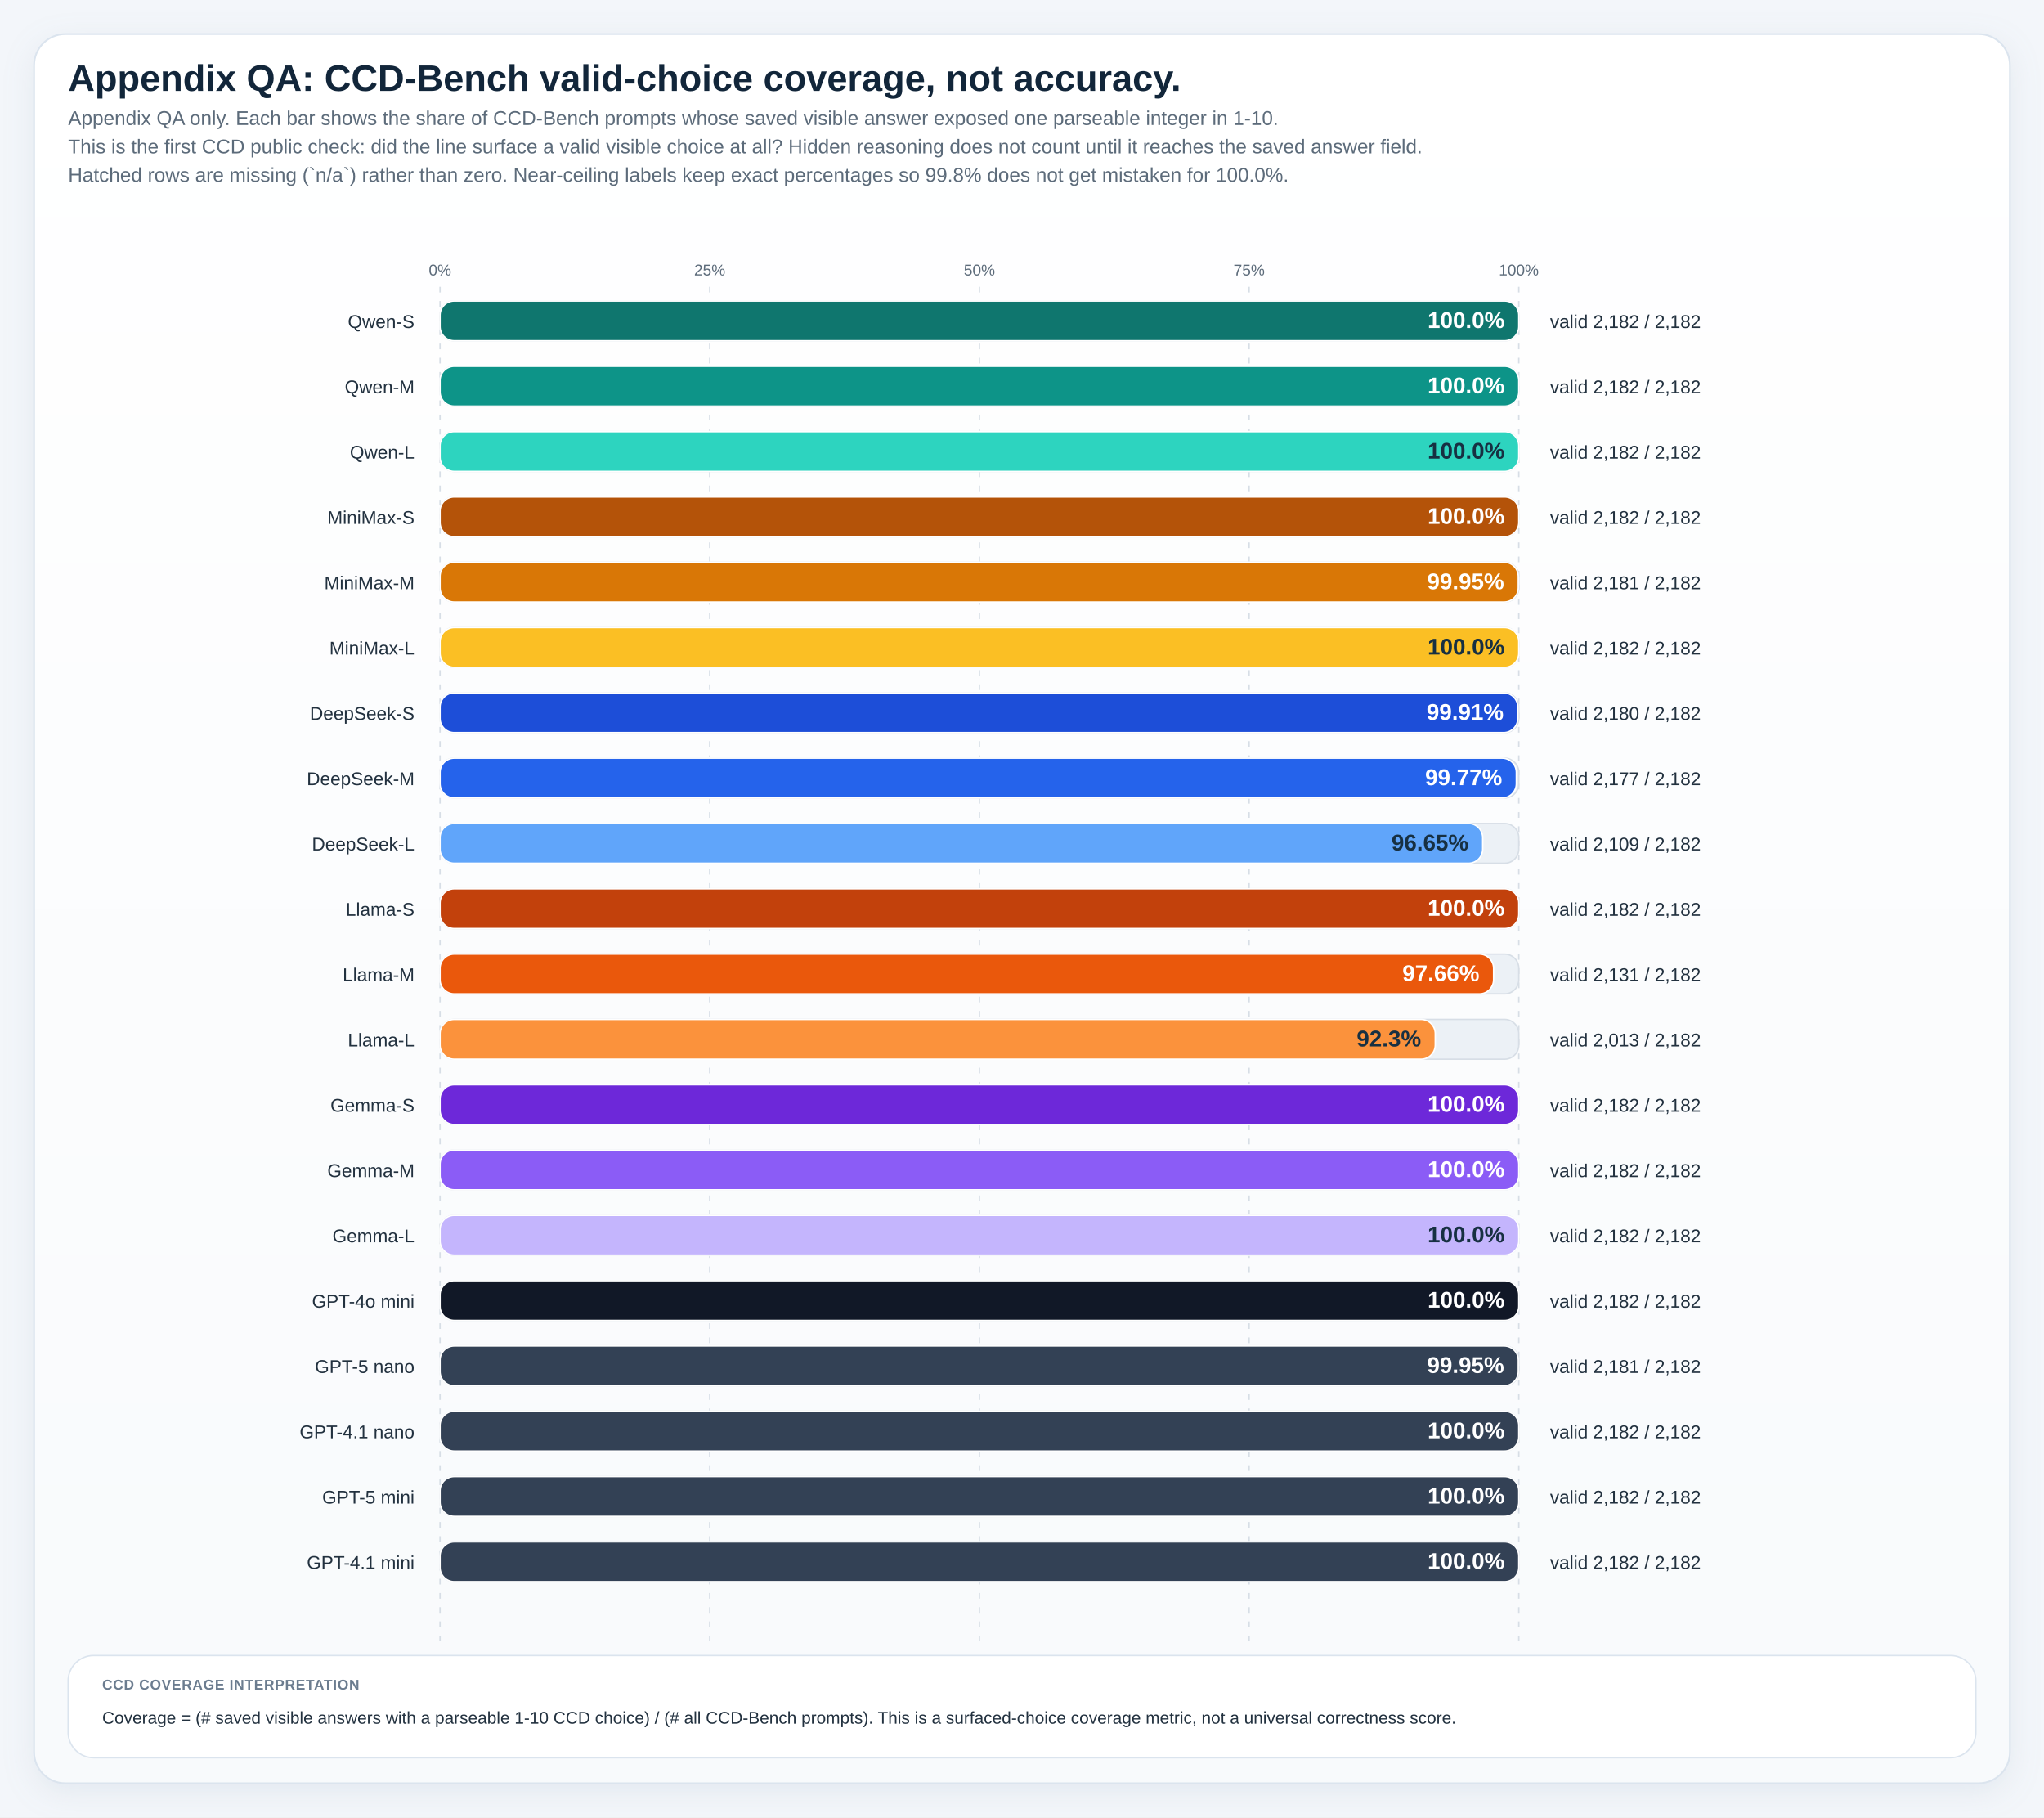
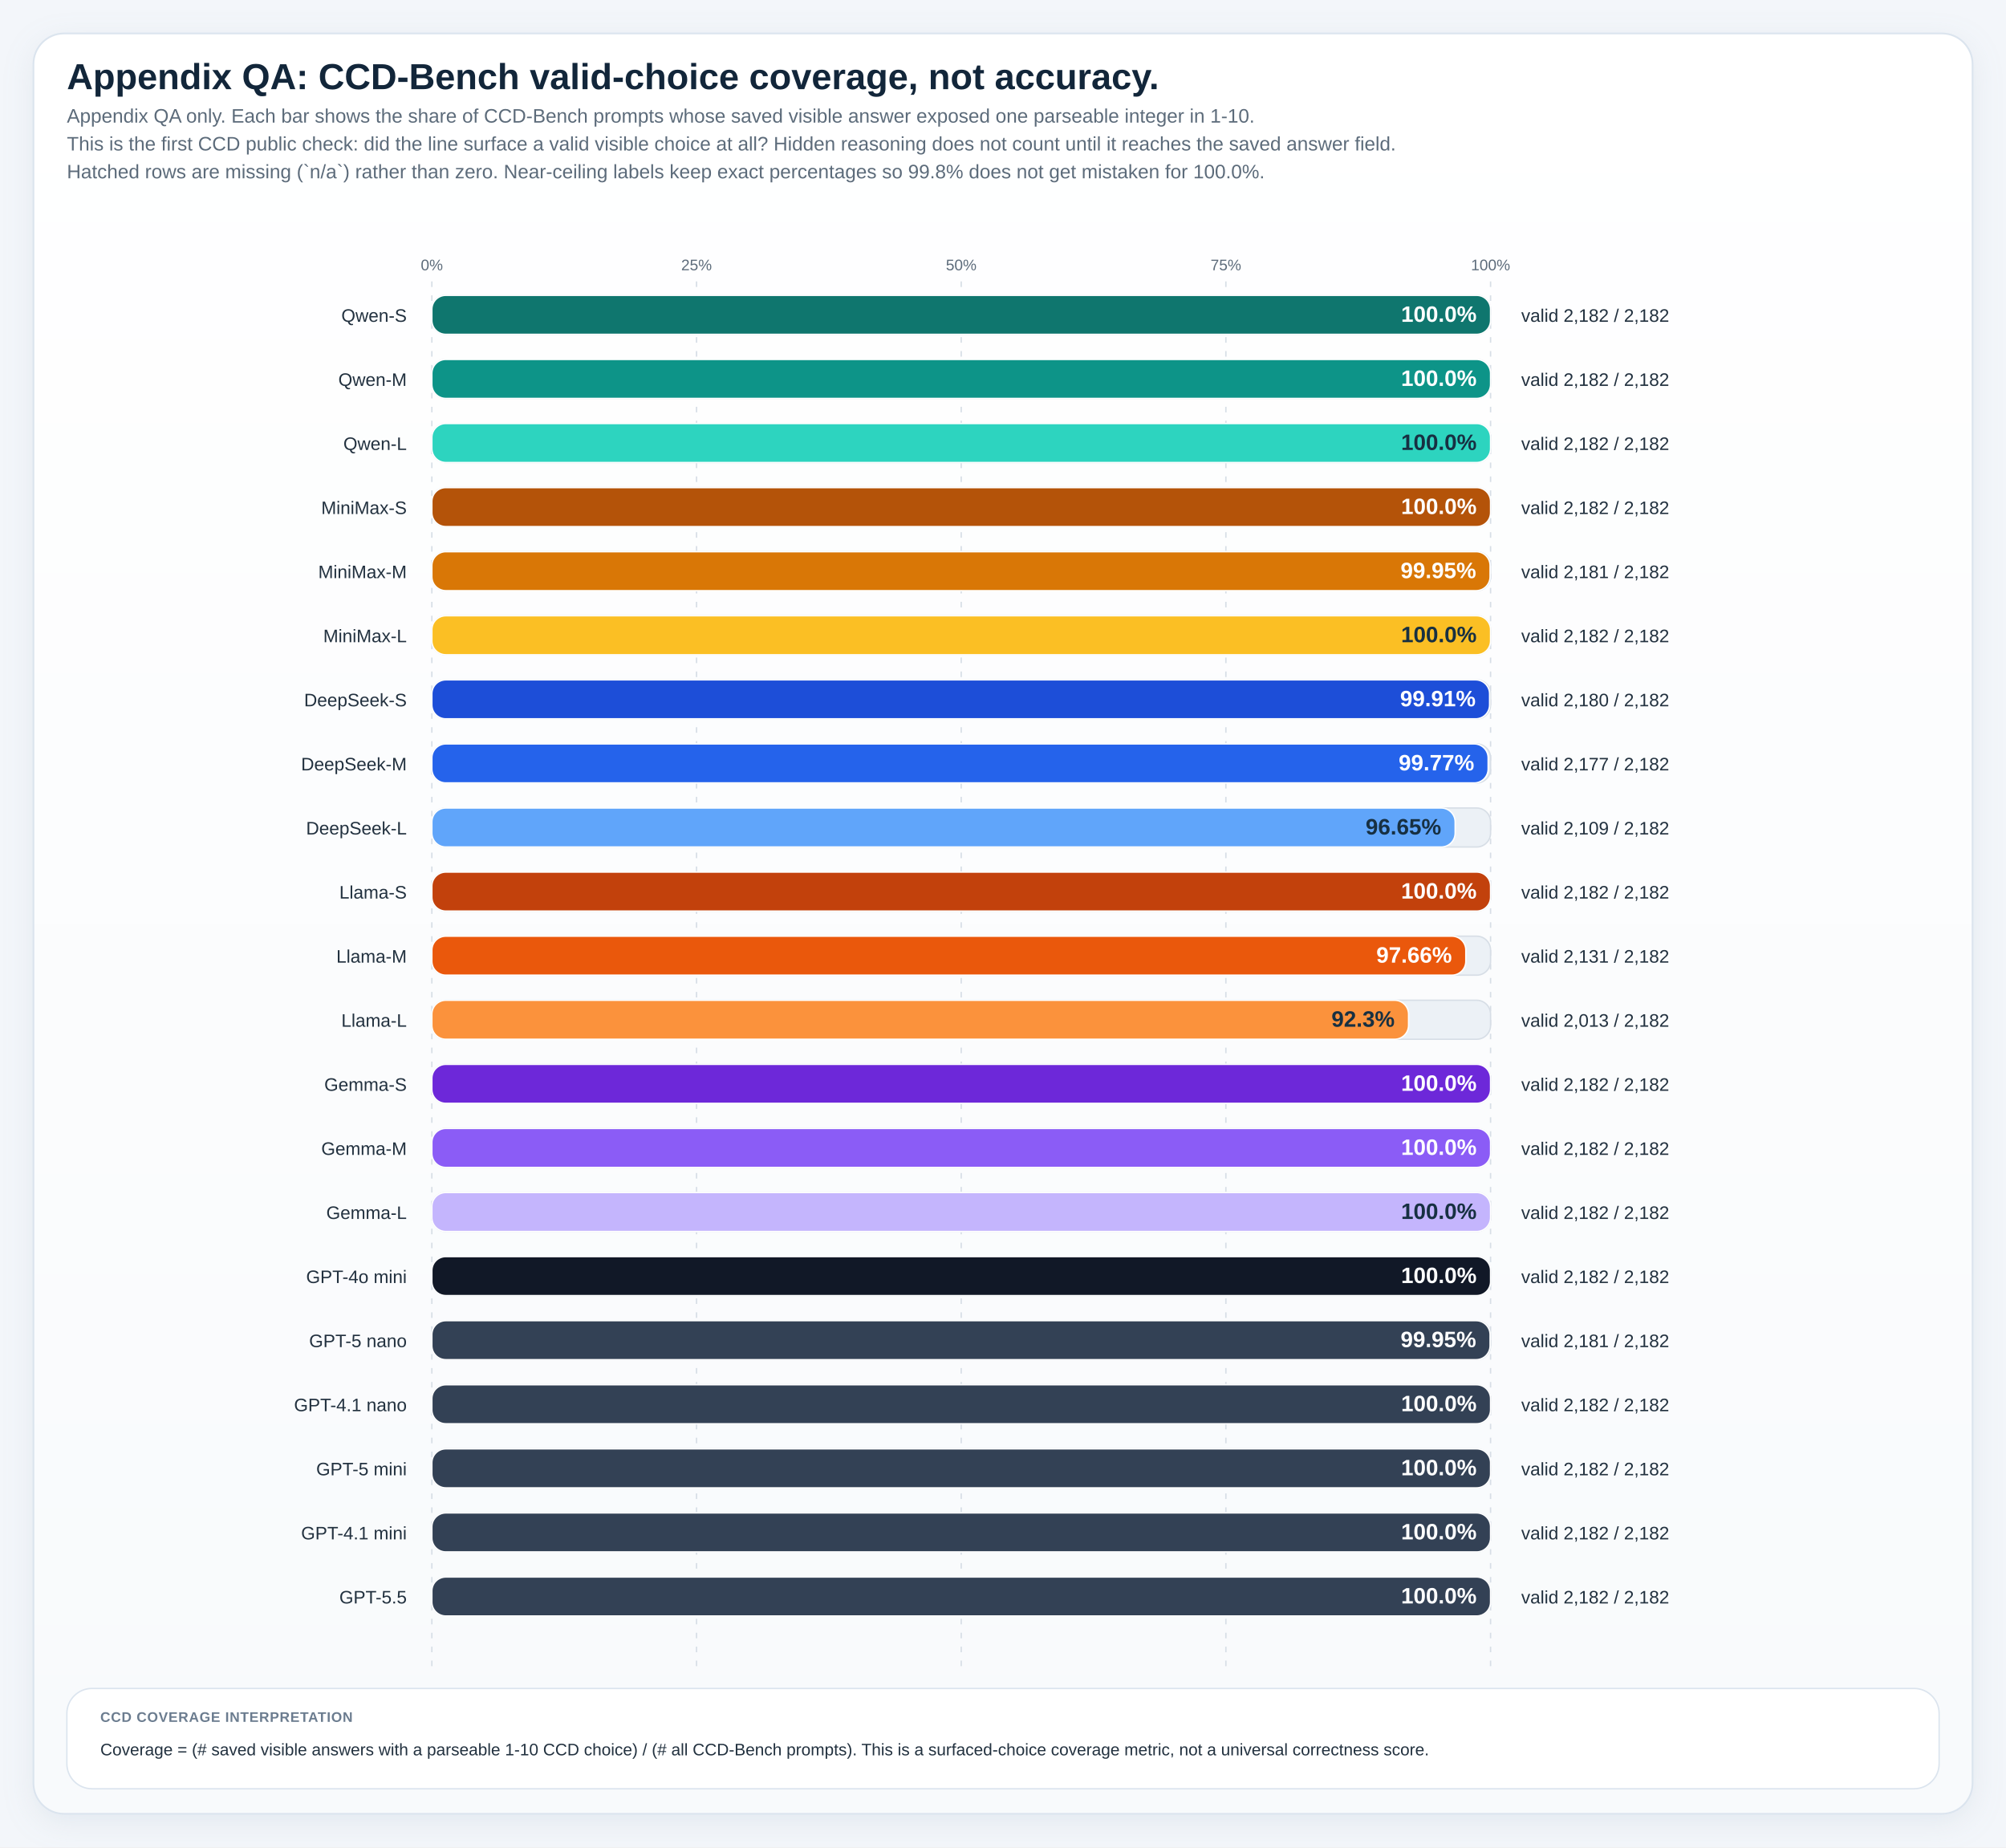
- <svg xmlns="http://www.w3.org/2000/svg" viewBox="0 0 1440 1280" role="img" preserveAspectRatio="xMidYMin meet" style="max-width:100%;height:auto">
+ <svg xmlns="http://www.w3.org/2000/svg" viewBox="0 0 1440 1326" role="img" preserveAspectRatio="xMidYMin meet" style="max-width:100%;height:auto">
  <defs>
    <linearGradient id="panelGradient" x1="0" x2="0" y1="0" y2="1">
      <stop offset="0%" stop-color="#ffffff" />
      <stop offset="100%" stop-color="#f8fafc" />
    </linearGradient>
    <pattern id="diagonalHatch" width="8" height="8" patternUnits="userSpaceOnUse" patternTransform="rotate(45)">
      <line x1="0" y1="0" x2="0" y2="8" stroke="#cdd6e1" stroke-width="3" />
    </pattern>
    <filter id="softShadow" x="-20%" y="-20%" width="140%" height="140%">
      <feDropShadow dx="0" dy="6" stdDeviation="10" flood-color="#9fb0c2" flood-opacity="0.18" />
    </filter>
    <style>
.canvas { fill: #f3f6fa; }
.title { font: 700 26px 'IBM Plex Sans', 'Helvetica Neue', Arial, sans-serif; fill: #12263a; }
.subtitle { font: 400 14px 'IBM Plex Sans', 'Helvetica Neue', Arial, sans-serif; fill: #5c6b7a; }
.axis { font: 600 14px 'IBM Plex Sans', 'Helvetica Neue', Arial, sans-serif; fill: #22313f; }
.label { font: 500 13px 'IBM Plex Sans', 'Helvetica Neue', Arial, sans-serif; fill: #22313f; }
.metric { font: 700 20px 'IBM Plex Sans', 'Helvetica Neue', Arial, sans-serif; fill: #12263a; }
.celltext { font: 700 16px 'IBM Plex Sans', 'Helvetica Neue', Arial, sans-serif; fill: #ffffff; }
.celltext-dark { font: 700 16px 'IBM Plex Sans', 'Helvetica Neue', Arial, sans-serif; fill: #173042; }
.cellsub { font: 500 11px 'IBM Plex Sans', 'Helvetica Neue', Arial, sans-serif; fill: rgba(255,255,255,0.88); }
.cellsub-dark { font: 600 11px 'IBM Plex Sans', 'Helvetica Neue', Arial, sans-serif; fill: #385062; }
.body { font: 500 12px 'IBM Plex Sans', 'Helvetica Neue', Arial, sans-serif; fill: #22313f; }
.small { font: 500 11px 'IBM Plex Sans', 'Helvetica Neue', Arial, sans-serif; fill: #5c6b7a; }
.tiny { font: 600 10px 'IBM Plex Sans', 'Helvetica Neue', Arial, sans-serif; fill: #6b7c8f; letter-spacing: 0.04em; }
.grid { fill: #ffffff; stroke: #d7dee6; stroke-width: 1.25; }
.panel { fill: url(#panelGradient); stroke: #dbe4ee; stroke-width: 1.25; filter: url(#softShadow); }
.subpanel { fill: #ffffff; stroke: #e2e8f0; stroke-width: 1; }
.legend-card { fill: #ffffff; stroke: #dbe4ee; stroke-width: 1; }
.guide { stroke: #d7dee6; stroke-width: 1; stroke-dasharray: 4 6; }
.baseline { stroke: #aab7c6; stroke-width: 1.1; }
.muted-cell { fill: #eef2f7; stroke: #d7dee6; stroke-width: 1; }
.muted-bar { fill: #ecf1f6; stroke: #d7dee6; stroke-width: 1; }
.outline { stroke: rgba(255,255,255,0.9); stroke-width: 1; }
</style>
  </defs>
-   <rect x="0" y="0" width="1440" height="1280" class="canvas" />
-   <rect x="24" y="24" width="1392" height="1232" rx="22" class="panel" />
+   <rect x="0" y="0" width="1440" height="1326" class="canvas" />
+   <rect x="24" y="24" width="1392" height="1278" rx="22" class="panel" />
  <text x="48" y="64" class="title">Appendix QA: CCD-Bench valid-choice coverage, not accuracy.</text>
  <text x="48" y="88" class="subtitle">Appendix QA only. Each bar shows the share of CCD-Bench prompts whose saved visible answer exposed one parseable integer in 1-10.</text>
  <text x="48" y="108" class="subtitle">This is the first CCD public check: did the line surface a valid visible choice at all? Hidden reasoning does not count until it reaches the saved answer field.</text>
  <text x="48" y="128" class="subtitle">Hatched rows are missing (`n/a`) rather than zero. Near-ceiling labels keep exact percentages so 99.8% does not get mistaken for 100.0%.</text>
-   <line x1="310.00" y1="202" x2="310.00" y2="1156" class="guide" />
+   <line x1="310.00" y1="202" x2="310.00" y2="1202" class="guide" />
  <text x="310.00" y="194" text-anchor="middle" class="small">0%</text>
-   <line x1="500.00" y1="202" x2="500.00" y2="1156" class="guide" />
+   <line x1="500.00" y1="202" x2="500.00" y2="1202" class="guide" />
  <text x="500.00" y="194" text-anchor="middle" class="small">25%</text>
-   <line x1="690.00" y1="202" x2="690.00" y2="1156" class="guide" />
+   <line x1="690.00" y1="202" x2="690.00" y2="1202" class="guide" />
  <text x="690.00" y="194" text-anchor="middle" class="small">50%</text>
-   <line x1="880.00" y1="202" x2="880.00" y2="1156" class="guide" />
+   <line x1="880.00" y1="202" x2="880.00" y2="1202" class="guide" />
  <text x="880.00" y="194" text-anchor="middle" class="small">75%</text>
-   <line x1="1070.00" y1="202" x2="1070.00" y2="1156" class="guide" />
+   <line x1="1070.00" y1="202" x2="1070.00" y2="1202" class="guide" />
  <text x="1070.00" y="194" text-anchor="middle" class="small">100%</text>
  <text x="292" y="231.00" text-anchor="end" class="label">Qwen-S</text>
  <rect x="310" y="212" width="760" height="28" rx="10" class="muted-bar" />
  <rect x="310" y="212" width="760.00" height="28" rx="10" fill="#0f766e" stroke="#ffffff" stroke-width="1" />
  <text x="1060.00" y="231.00" text-anchor="end" class="celltext">100.0%</text>
  <text x="1092" y="231.00" class="label">valid 2,182 / 2,182</text>
  <text x="292" y="277.00" text-anchor="end" class="label">Qwen-M</text>
  <rect x="310" y="258" width="760" height="28" rx="10" class="muted-bar" />
  <rect x="310" y="258" width="760.00" height="28" rx="10" fill="#0d9488" stroke="#ffffff" stroke-width="1" />
  <text x="1060.00" y="277.00" text-anchor="end" class="celltext">100.0%</text>
  <text x="1092" y="277.00" class="label">valid 2,182 / 2,182</text>
  <text x="292" y="323.00" text-anchor="end" class="label">Qwen-L</text>
  <rect x="310" y="304" width="760" height="28" rx="10" class="muted-bar" />
  <rect x="310" y="304" width="760.00" height="28" rx="10" fill="#2dd4bf" stroke="#ffffff" stroke-width="1" />
  <text x="1060.00" y="323.00" text-anchor="end" class="celltext-dark">100.0%</text>
  <text x="1092" y="323.00" class="label">valid 2,182 / 2,182</text>
  <text x="292" y="369.00" text-anchor="end" class="label">MiniMax-S</text>
  <rect x="310" y="350" width="760" height="28" rx="10" class="muted-bar" />
  <rect x="310" y="350" width="760.00" height="28" rx="10" fill="#b45309" stroke="#ffffff" stroke-width="1" />
  <text x="1060.00" y="369.00" text-anchor="end" class="celltext">100.0%</text>
  <text x="1092" y="369.00" class="label">valid 2,182 / 2,182</text>
  <text x="292" y="415.00" text-anchor="end" class="label">MiniMax-M</text>
  <rect x="310" y="396" width="760" height="28" rx="10" class="muted-bar" />
  <rect x="310" y="396" width="759.65" height="28" rx="10" fill="#d97706" stroke="#ffffff" stroke-width="1" />
  <text x="1059.65" y="415.00" text-anchor="end" class="celltext">99.95%</text>
  <text x="1092" y="415.00" class="label">valid 2,181 / 2,182</text>
  <text x="292" y="461.00" text-anchor="end" class="label">MiniMax-L</text>
  <rect x="310" y="442" width="760" height="28" rx="10" class="muted-bar" />
  <rect x="310" y="442" width="760.00" height="28" rx="10" fill="#fbbf24" stroke="#ffffff" stroke-width="1" />
  <text x="1060.00" y="461.00" text-anchor="end" class="celltext-dark">100.0%</text>
  <text x="1092" y="461.00" class="label">valid 2,182 / 2,182</text>
  <text x="292" y="507.00" text-anchor="end" class="label">DeepSeek-S</text>
  <rect x="310" y="488" width="760" height="28" rx="10" class="muted-bar" />
  <rect x="310" y="488" width="759.30" height="28" rx="10" fill="#1d4ed8" stroke="#ffffff" stroke-width="1" />
  <text x="1059.30" y="507.00" text-anchor="end" class="celltext">99.91%</text>
  <text x="1092" y="507.00" class="label">valid 2,180 / 2,182</text>
  <text x="292" y="553.00" text-anchor="end" class="label">DeepSeek-M</text>
  <rect x="310" y="534" width="760" height="28" rx="10" class="muted-bar" />
  <rect x="310" y="534" width="758.26" height="28" rx="10" fill="#2563eb" stroke="#ffffff" stroke-width="1" />
  <text x="1058.26" y="553.00" text-anchor="end" class="celltext">99.77%</text>
  <text x="1092" y="553.00" class="label">valid 2,177 / 2,182</text>
  <text x="292" y="599.00" text-anchor="end" class="label">DeepSeek-L</text>
  <rect x="310" y="580" width="760" height="28" rx="10" class="muted-bar" />
  <rect x="310" y="580" width="734.57" height="28" rx="10" fill="#60a5fa" stroke="#ffffff" stroke-width="1" />
  <text x="1034.57" y="599.00" text-anchor="end" class="celltext-dark">96.65%</text>
  <text x="1092" y="599.00" class="label">valid 2,109 / 2,182</text>
  <text x="292" y="645.00" text-anchor="end" class="label">Llama-S</text>
  <rect x="310" y="626" width="760" height="28" rx="10" class="muted-bar" />
  <rect x="310" y="626" width="760.00" height="28" rx="10" fill="#c2410c" stroke="#ffffff" stroke-width="1" />
  <text x="1060.00" y="645.00" text-anchor="end" class="celltext">100.0%</text>
  <text x="1092" y="645.00" class="label">valid 2,182 / 2,182</text>
  <text x="292" y="691.00" text-anchor="end" class="label">Llama-M</text>
  <rect x="310" y="672" width="760" height="28" rx="10" class="muted-bar" />
  <rect x="310" y="672" width="742.24" height="28" rx="10" fill="#ea580c" stroke="#ffffff" stroke-width="1" />
  <text x="1042.24" y="691.00" text-anchor="end" class="celltext">97.66%</text>
  <text x="1092" y="691.00" class="label">valid 2,131 / 2,182</text>
  <text x="292" y="737.00" text-anchor="end" class="label">Llama-L</text>
  <rect x="310" y="718" width="760" height="28" rx="10" class="muted-bar" />
  <rect x="310" y="718" width="701.14" height="28" rx="10" fill="#fb923c" stroke="#ffffff" stroke-width="1" />
  <text x="1001.14" y="737.00" text-anchor="end" class="celltext-dark">92.3%</text>
  <text x="1092" y="737.00" class="label">valid 2,013 / 2,182</text>
  <text x="292" y="783.00" text-anchor="end" class="label">Gemma-S</text>
  <rect x="310" y="764" width="760" height="28" rx="10" class="muted-bar" />
  <rect x="310" y="764" width="760.00" height="28" rx="10" fill="#6d28d9" stroke="#ffffff" stroke-width="1" />
  <text x="1060.00" y="783.00" text-anchor="end" class="celltext">100.0%</text>
  <text x="1092" y="783.00" class="label">valid 2,182 / 2,182</text>
  <text x="292" y="829.00" text-anchor="end" class="label">Gemma-M</text>
  <rect x="310" y="810" width="760" height="28" rx="10" class="muted-bar" />
  <rect x="310" y="810" width="760.00" height="28" rx="10" fill="#8b5cf6" stroke="#ffffff" stroke-width="1" />
  <text x="1060.00" y="829.00" text-anchor="end" class="celltext">100.0%</text>
  <text x="1092" y="829.00" class="label">valid 2,182 / 2,182</text>
  <text x="292" y="875.00" text-anchor="end" class="label">Gemma-L</text>
  <rect x="310" y="856" width="760" height="28" rx="10" class="muted-bar" />
  <rect x="310" y="856" width="760.00" height="28" rx="10" fill="#c4b5fd" stroke="#ffffff" stroke-width="1" />
  <text x="1060.00" y="875.00" text-anchor="end" class="celltext-dark">100.0%</text>
  <text x="1092" y="875.00" class="label">valid 2,182 / 2,182</text>
  <text x="292" y="921.00" text-anchor="end" class="label">GPT-4o mini</text>
  <rect x="310" y="902" width="760" height="28" rx="10" class="muted-bar" />
  <rect x="310" y="902" width="760.00" height="28" rx="10" fill="#111827" stroke="#ffffff" stroke-width="1" />
  <text x="1060.00" y="921.00" text-anchor="end" class="celltext">100.0%</text>
  <text x="1092" y="921.00" class="label">valid 2,182 / 2,182</text>
  <text x="292" y="967.00" text-anchor="end" class="label">GPT-5 nano</text>
  <rect x="310" y="948" width="760" height="28" rx="10" class="muted-bar" />
  <rect x="310" y="948" width="759.65" height="28" rx="10" fill="#334155" stroke="#ffffff" stroke-width="1" />
  <text x="1059.65" y="967.00" text-anchor="end" class="celltext">99.95%</text>
  <text x="1092" y="967.00" class="label">valid 2,181 / 2,182</text>
  <text x="292" y="1013.00" text-anchor="end" class="label">GPT-4.1 nano</text>
  <rect x="310" y="994" width="760" height="28" rx="10" class="muted-bar" />
  <rect x="310" y="994" width="760.00" height="28" rx="10" fill="#334155" stroke="#ffffff" stroke-width="1" />
  <text x="1060.00" y="1013.00" text-anchor="end" class="celltext">100.0%</text>
  <text x="1092" y="1013.00" class="label">valid 2,182 / 2,182</text>
  <text x="292" y="1059.00" text-anchor="end" class="label">GPT-5 mini</text>
  <rect x="310" y="1040" width="760" height="28" rx="10" class="muted-bar" />
  <rect x="310" y="1040" width="760.00" height="28" rx="10" fill="#334155" stroke="#ffffff" stroke-width="1" />
  <text x="1060.00" y="1059.00" text-anchor="end" class="celltext">100.0%</text>
  <text x="1092" y="1059.00" class="label">valid 2,182 / 2,182</text>
  <text x="292" y="1105.00" text-anchor="end" class="label">GPT-4.1 mini</text>
  <rect x="310" y="1086" width="760" height="28" rx="10" class="muted-bar" />
  <rect x="310" y="1086" width="760.00" height="28" rx="10" fill="#334155" stroke="#ffffff" stroke-width="1" />
  <text x="1060.00" y="1105.00" text-anchor="end" class="celltext">100.0%</text>
  <text x="1092" y="1105.00" class="label">valid 2,182 / 2,182</text>
-   <rect x="48" y="1166" width="1344" height="72" rx="18" class="legend-card" />
-   <text x="72" y="1190" class="tiny">CCD COVERAGE INTERPRETATION</text>
-   <text x="72" y="1214" class="body">Coverage = (# saved visible answers with a parseable 1-10 CCD choice) / (# all CCD-Bench prompts). This is a surfaced-choice coverage metric, not a universal correctness score.</text>
+   <text x="292" y="1151.00" text-anchor="end" class="label">GPT-5.5</text>
+   <rect x="310" y="1132" width="760" height="28" rx="10" class="muted-bar" />
+   <rect x="310" y="1132" width="760.00" height="28" rx="10" fill="#334155" stroke="#ffffff" stroke-width="1" />
+   <text x="1060.00" y="1151.00" text-anchor="end" class="celltext">100.0%</text>
+   <text x="1092" y="1151.00" class="label">valid 2,182 / 2,182</text>
+   <rect x="48" y="1212" width="1344" height="72" rx="18" class="legend-card" />
+   <text x="72" y="1236" class="tiny">CCD COVERAGE INTERPRETATION</text>
+   <text x="72" y="1260" class="body">Coverage = (# saved visible answers with a parseable 1-10 CCD choice) / (# all CCD-Bench prompts). This is a surfaced-choice coverage metric, not a universal correctness score.</text>
</svg>
